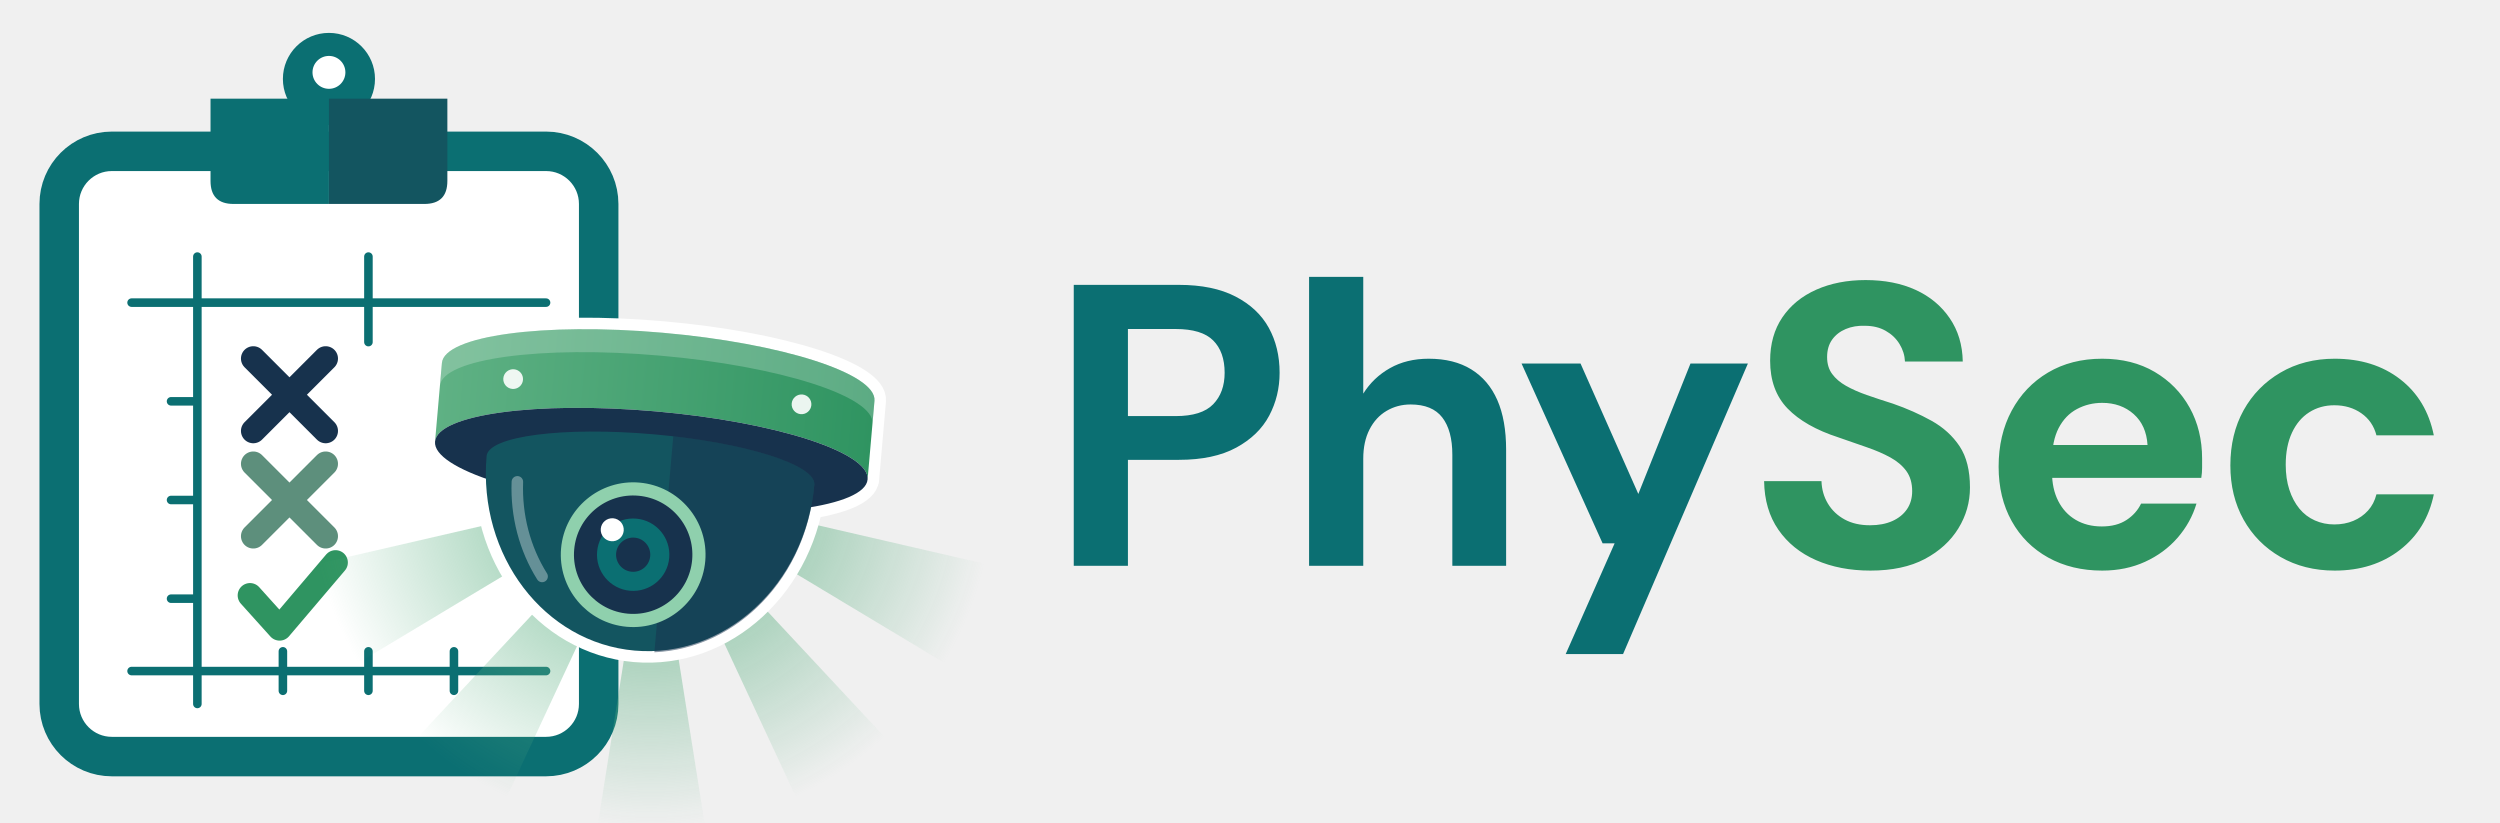
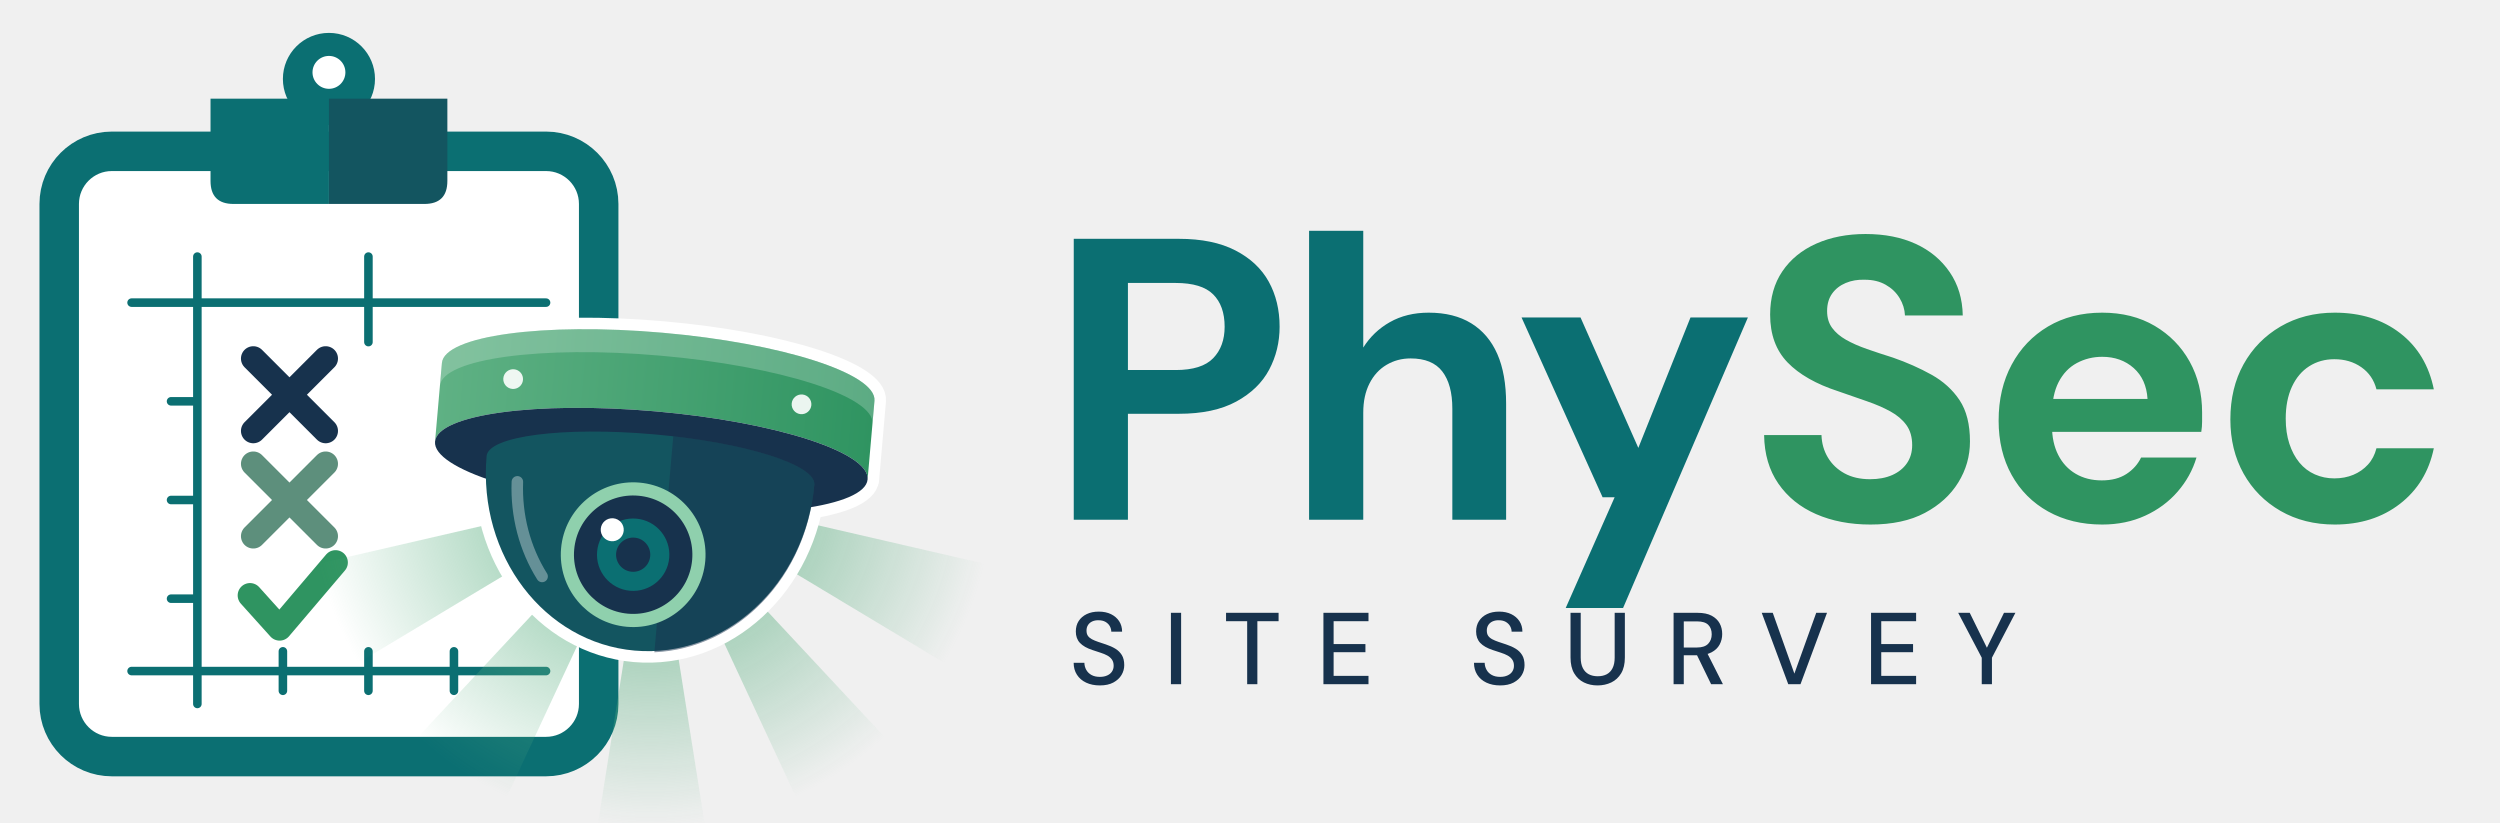
<svg xmlns="http://www.w3.org/2000/svg" viewBox="0 0 760 250" width="760" height="250" role="img" aria-label="PhySec">
  <defs>
    <linearGradient id="cg" x1="0" y1="0" x2="1" y2="0">
      <stop offset="0" stop-color="#5fb184" />
      <stop offset="1" stop-color="#2f9461" />
    </linearGradient>
    <radialGradient id="rg" gradientUnits="userSpaceOnUse" cx="198" cy="148" r="104">
      <stop offset=".45" stop-color="#5fb184" stop-opacity=".5" />
      <stop offset="1" stop-color="#5fb184" stop-opacity="0" />
    </radialGradient>
  </defs>
  <circle cx="100" cy="24" r="14" fill="#0b6f72" />
  <circle cx="100" cy="22" r="5" fill="#fff" />
  <rect x="18" y="46" width="164" height="184" rx="16" fill="#fff" stroke="#0b6f72" stroke-width="12" />
  <path d="M64 30 H100 V62 H71 Q64 62 64 55 Z" fill="#0b6f72" />
  <path d="M100 30 H136 V55 Q136 62 129 62 H100 Z" fill="#135560" />
  <g fill="none" stroke="#0b6f72" stroke-width="2.6" stroke-linecap="round">
    <path d="M40 92 H166 M60 78 V214 M40 204 H166 M112 78 V104 M52 122 H60 M52 152 H60 M52 182 H60 M86 198 V210 M112 198 V210 M138 198 V210" />
  </g>
  <g fill="none" stroke-width="7.5" stroke-linecap="round" stroke-linejoin="round">
    <path d="M77 109 L99 131 M99 109 L77 131" stroke="#17324d" />
    <path d="M77 141 L99 163 M99 141 L77 163" stroke="#5d8f7c" />
    <path d="M76 181 L85 191 L102 171" stroke="#2f9461" />
  </g>
  <g fill="url(#rg)">
    <path d="M198 148 L299.33 171.39 A104 104 0 0 1 287.15 201.56 Z" />
    <path d="M198 148 L268.93 224.06 A104 104 0 0 1 241.95 242.26 Z" />
    <path d="M198 148 L214.27 250.72 A104 104 0 0 1 181.73 250.72 Z" />
    <path d="M198 148 L154.05 242.26 A104 104 0 0 1 127.07 224.06 Z" />
    <path d="M198 148 L108.85 201.56 A104 104 0 0 1 96.67 171.39 Z" />
  </g>
  <g transform="rotate(5 198 140)">
    <g fill="#fff" stroke="#fff" stroke-width="7" stroke-linejoin="round">
      <path d="M132 140 V116 A66 15 0 0 1 264 116 V140 A66 15 0 0 0 132 140 Z" />
      <ellipse cx="198" cy="140" rx="66" ry="15" />
      <path d="M148 143 A50 11 0 0 1 248 143 A50 55 0 0 1 148 143 Z" />
    </g>
    <path d="M132 140 V116 A66 15 0 0 1 264 116 V140 A66 15 0 0 0 132 140 Z" fill="url(#cg)" />
    <path d="M132 123 V116 A66 15 0 0 1 264 116 V123 A66 15 0 0 0 132 123 Z" fill="#fff" opacity=".22" />
    <ellipse cx="198" cy="140" rx="66" ry="15" fill="#17324d" />
    <circle cx="154" cy="119" r="3" fill="#fff" opacity=".9" />
    <circle cx="242" cy="119" r="3" fill="#fff" opacity=".9" />
    <path d="M148 143 A50 11 0 0 1 248 143 A50 55 0 0 1 148 143 Z" fill="#135560" />
    <path d="M204 132 A50 11 0 0 1 248 143 A50 55 0 0 1 204 198 Z" fill="#17324d" opacity=".5" />
    <path d="M158 150 A44 48 0 0 0 168 178" fill="none" stroke="#fff" stroke-width="3.5" stroke-linecap="round" opacity=".35" />
    <circle cx="195" cy="169" r="20" fill="#17324d" stroke="#8fd0ad" stroke-width="4" />
    <circle cx="195" cy="169" r="11" fill="#0b6f72" />
    <circle cx="195" cy="169" r="5.2" fill="#17324d" />
    <circle cx="188" cy="162" r="3.5" fill="#fff" />
  </g>
-   <path d="M326.42 172V86.6H358.38Q368.75 86.6 375.58 90.14Q382.42 93.68 385.71 99.65Q389 105.63 389 113.32Q389 120.39 385.83 126.37Q382.66 132.35 375.83 136.07Q369 139.79 358.38 139.79H342.89V172ZM342.89 126.49H357.41Q365.34 126.49 368.81 122.89Q372.29 119.3 372.29 113.32Q372.29 106.97 368.81 103.5Q365.34 100.02 357.41 100.02H342.89Z M397.96 172V84.16H414.43V119.66Q417.48 114.78 422.54 111.92Q427.61 109.05 434.32 109.05Q442 109.05 447.25 112.28Q452.49 115.51 455.18 121.61Q457.86 127.71 457.86 136.74V172H441.51V138.21Q441.51 130.89 438.46 126.92Q435.41 122.96 428.83 122.96Q424.8 122.96 421.51 124.91Q418.21 126.86 416.32 130.58Q414.43 134.3 414.43 139.43V172Z M475.97 198.84 490.85 165.17H487.19L462.55 110.51H480.48L498.05 150.16L513.91 110.51H531.36L493.41 198.84Z" fill="#0b6f72" />
-   <path d="M568.62 173.46Q559.34 173.46 552.09 170.29Q544.83 167.12 540.62 161.02Q536.41 154.92 536.29 146.26H553.73Q553.85 150.04 555.68 153.09Q557.51 156.14 560.75 157.91Q563.98 159.68 568.49 159.68Q572.4 159.68 575.27 158.4Q578.13 157.12 579.72 154.8Q581.3 152.48 581.3 149.31Q581.3 145.65 579.54 143.21Q577.77 140.77 574.66 139.06Q571.54 137.35 567.46 135.95Q563.37 134.55 558.86 132.96Q548.73 129.67 543.42 124.18Q538.12 118.69 538.12 109.66Q538.12 101.97 541.84 96.48Q545.56 90.99 552.15 88.06Q558.73 85.14 567.15 85.14Q575.81 85.14 582.34 88.12Q588.87 91.11 592.71 96.73Q596.55 102.34 596.68 109.9H579.11Q578.99 107.1 577.46 104.59Q575.94 102.09 573.25 100.57Q570.57 99.04 566.91 99.04Q563.74 98.92 561.11 100.02Q558.49 101.12 556.97 103.25Q555.44 105.39 555.44 108.56Q555.44 111.61 556.97 113.68Q558.49 115.76 561.17 117.28Q563.86 118.81 567.52 120.09Q571.18 121.37 575.45 122.71Q581.79 124.91 587.16 127.9Q592.53 130.89 595.7 135.64Q598.87 140.4 598.87 148.21Q598.87 154.92 595.33 160.65Q591.8 166.39 585.15 169.93Q578.5 173.46 568.62 173.46Z M639.06 173.46Q629.79 173.46 622.65 169.5Q615.51 165.53 611.55 158.4Q607.58 151.26 607.58 141.87Q607.58 132.23 611.55 124.85Q615.51 117.47 622.59 113.26Q629.67 109.05 639.06 109.05Q648.21 109.05 655.04 113.07Q661.87 117.1 665.66 123.93Q669.44 130.76 669.44 139.43Q669.44 140.65 669.44 142.17Q669.44 143.7 669.19 145.28H619.3V135.28H652.85Q652.48 129.3 648.64 125.88Q644.79 122.47 639.06 122.47Q634.91 122.47 631.37 124.36Q627.84 126.25 625.82 130.15Q623.81 134.06 623.81 140.04V143.57Q623.81 148.58 625.7 152.3Q627.59 156.02 631.01 158.03Q634.42 160.04 638.94 160.04Q643.45 160.04 646.44 158.09Q649.43 156.14 650.89 153.09H667.73Q666.02 158.82 662 163.46Q657.97 168.1 652.11 170.78Q646.26 173.46 639.06 173.46Z M709.75 173.46Q700.48 173.46 693.28 169.32Q686.08 165.17 682.05 157.97Q678.03 150.77 678.03 141.5Q678.03 131.98 682.05 124.73Q686.08 117.47 693.28 113.26Q700.48 109.05 709.75 109.05Q721.58 109.05 729.63 115.27Q737.69 121.49 739.88 132.35H722.44Q721.34 128.08 717.86 125.64Q714.38 123.2 709.63 123.2Q705.36 123.2 702 125.34Q698.65 127.47 696.75 131.56Q694.86 135.64 694.86 141.26Q694.86 145.53 695.96 148.88Q697.06 152.24 699.01 154.62Q700.96 156.99 703.71 158.21Q706.45 159.43 709.63 159.43Q712.8 159.43 715.42 158.34Q718.04 157.24 719.87 155.22Q721.7 153.21 722.44 150.28H739.88Q737.69 160.9 729.57 167.18Q721.46 173.46 709.75 173.46Z" fill="#2f9461" />
+   <path d="M326.42 158V72.6H358.38Q368.75 72.6 375.58 76.14Q382.42 79.68 385.71 85.65Q389 91.63 389 99.32Q389 106.39 385.83 112.37Q382.66 118.35 375.83 122.07Q369 125.79 358.38 125.79H342.89V158ZM342.89 112.49H357.41Q365.34 112.49 368.81 108.89Q372.29 105.3 372.29 99.32Q372.29 92.97 368.81 89.5Q365.34 86.02 357.41 86.02H342.89Z M397.96 158V70.16H414.43V105.66Q417.48 100.78 422.54 97.92Q427.61 95.05 434.32 95.05Q442 95.05 447.25 98.28Q452.49 101.51 455.18 107.61Q457.86 113.71 457.86 122.74V158H441.51V124.21Q441.51 116.89 438.46 112.92Q435.41 108.96 428.83 108.96Q424.8 108.96 421.51 110.91Q418.21 112.86 416.32 116.58Q414.43 120.3 414.43 125.43V158Z M475.97 184.84 490.85 151.17H487.19L462.55 96.51H480.48L498.05 136.16L513.91 96.51H531.36L493.41 184.84Z" fill="#0b6f72" />
+   <path d="M568.62 159.46Q559.34 159.46 552.09 156.29Q544.83 153.12 540.62 147.02Q536.41 140.92 536.29 132.26H553.73Q553.85 136.04 555.68 139.09Q557.51 142.14 560.75 143.91Q563.98 145.68 568.49 145.68Q572.4 145.68 575.27 144.4Q578.13 143.12 579.72 140.8Q581.3 138.48 581.3 135.31Q581.3 131.65 579.54 129.21Q577.77 126.77 574.66 125.06Q571.54 123.35 567.46 121.95Q563.37 120.55 558.86 118.96Q548.73 115.67 543.42 110.18Q538.12 104.69 538.12 95.66Q538.12 87.97 541.84 82.48Q545.56 76.99 552.15 74.06Q558.73 71.14 567.15 71.14Q575.81 71.14 582.34 74.12Q588.87 77.11 592.71 82.73Q596.55 88.34 596.68 95.9H579.11Q578.99 93.1 577.46 90.59Q575.94 88.09 573.25 86.57Q570.57 85.04 566.91 85.04Q563.74 84.92 561.11 86.02Q558.49 87.12 556.97 89.25Q555.44 91.39 555.44 94.56Q555.44 97.61 556.97 99.68Q558.49 101.76 561.17 103.28Q563.86 104.81 567.52 106.09Q571.18 107.37 575.45 108.71Q581.79 110.91 587.16 113.9Q592.53 116.89 595.7 121.64Q598.87 126.4 598.87 134.21Q598.87 140.92 595.33 146.65Q591.8 152.39 585.15 155.93Q578.5 159.46 568.62 159.46Z M639.06 159.46Q629.79 159.46 622.65 155.5Q615.51 151.53 611.55 144.4Q607.58 137.26 607.58 127.87Q607.58 118.23 611.55 110.85Q615.51 103.47 622.59 99.26Q629.67 95.05 639.06 95.05Q648.21 95.05 655.04 99.07Q661.87 103.1 665.66 109.93Q669.44 116.76 669.44 125.43Q669.44 126.65 669.44 128.17Q669.44 129.7 669.19 131.28H619.3V121.28H652.85Q652.48 115.3 648.64 111.88Q644.79 108.47 639.06 108.47Q634.91 108.47 631.37 110.36Q627.84 112.25 625.82 116.15Q623.81 120.06 623.81 126.04V129.57Q623.81 134.58 625.7 138.3Q627.59 142.02 631.01 144.03Q634.42 146.04 638.94 146.04Q643.45 146.04 646.44 144.09Q649.43 142.14 650.89 139.09H667.73Q666.02 144.82 662 149.46Q657.97 154.1 652.11 156.78Q646.26 159.46 639.06 159.46Z M709.75 159.46Q700.48 159.46 693.28 155.32Q686.08 151.17 682.05 143.97Q678.03 136.77 678.03 127.5Q678.03 117.98 682.05 110.73Q686.08 103.47 693.28 99.26Q700.48 95.05 709.75 95.05Q721.58 95.05 729.63 101.27Q737.69 107.49 739.88 118.35H722.44Q721.34 114.08 717.86 111.64Q714.38 109.2 709.63 109.2Q705.36 109.2 702 111.34Q698.65 113.47 696.75 117.56Q694.86 121.64 694.86 127.26Q694.86 131.53 695.96 134.88Q697.06 138.24 699.01 140.62Q700.96 142.99 703.71 144.21Q706.45 145.43 709.63 145.43Q712.8 145.43 715.42 144.34Q718.04 143.24 719.87 141.22Q721.7 139.21 722.44 136.28H739.88Q737.69 146.9 729.57 153.18Q721.46 159.46 709.75 159.46Z" fill="#2f9461" />
+   <path d="M334.36 208.37Q331.98 208.37 330.18 207.52Q328.38 206.67 327.39 205.12Q326.39 203.57 326.39 201.49H329.65Q329.68 202.67 330.22 203.64Q330.77 204.62 331.8 205.19Q332.84 205.77 334.36 205.77Q335.66 205.77 336.61 205.33Q337.56 204.9 338.05 204.14Q338.55 203.38 338.55 202.39Q338.55 201.24 338.02 200.5Q337.49 199.75 336.61 199.27Q335.73 198.79 334.56 198.42Q333.4 198.05 332.13 197.62Q329.56 196.78 328.3 195.44Q327.05 194.11 327.05 191.97Q327.05 190.14 327.91 188.8Q328.78 187.45 330.35 186.69Q331.91 185.93 334.05 185.93Q336.16 185.93 337.74 186.7Q339.32 187.48 340.22 188.84Q341.12 190.21 341.12 192.03H337.83Q337.83 191.2 337.4 190.39Q336.97 189.59 336.1 189.07Q335.23 188.56 333.96 188.56Q332.9 188.53 332.07 188.9Q331.23 189.28 330.77 189.99Q330.3 190.7 330.3 191.69Q330.3 192.69 330.72 193.29Q331.14 193.9 331.94 194.33Q332.75 194.76 333.82 195.12Q334.89 195.48 336.19 195.91Q337.8 196.44 339.06 197.2Q340.31 197.96 341.04 199.15Q341.77 200.34 341.77 202.2Q341.77 203.81 340.93 205.21Q340.1 206.6 338.45 207.49Q336.81 208.37 334.36 208.37Z M355.96 208V186.3H359.06V208Z M379.14 208V188.84H372.72V186.3H388.69V188.84H382.24V208Z M402.32 208V186.3H416.02V188.84H405.42V195.79H415.09V198.27H405.42V205.46H416.02V208Z  M456.05 208.37Q453.67 208.37 451.87 207.52Q450.07 206.67 449.08 205.12Q448.09 203.57 448.09 201.49H451.34Q451.37 202.67 451.92 203.64Q452.46 204.62 453.5 205.19Q454.54 205.77 456.05 205.77Q457.36 205.77 458.3 205.33Q459.25 204.9 459.74 204.14Q460.24 203.38 460.24 202.39Q460.24 201.24 459.71 200.5Q459.19 199.75 458.3 199.27Q457.42 198.79 456.26 198.42Q455.09 198.05 453.82 197.62Q451.25 196.78 449.99 195.44Q448.74 194.11 448.74 191.97Q448.74 190.14 449.61 188.8Q450.47 187.45 452.04 186.69Q453.61 185.93 455.74 185.93Q457.85 185.93 459.43 186.7Q461.01 187.48 461.91 188.84Q462.81 190.21 462.81 192.03H459.53Q459.53 191.2 459.09 190.39Q458.66 189.59 457.79 189.07Q456.92 188.56 455.65 188.56Q454.6 188.53 453.76 188.9Q452.92 189.28 452.46 189.99Q451.99 190.7 451.99 191.69Q451.99 192.69 452.41 193.29Q452.83 193.9 453.64 194.33Q454.44 194.76 455.51 195.12Q456.58 195.48 457.88 195.91Q459.5 196.44 460.75 197.2Q462.01 197.96 462.73 199.15Q463.46 200.34 463.46 202.2Q463.46 203.81 462.63 205.21Q461.79 206.6 460.15 207.49Q458.5 208.37 456.05 208.37Z M485.65 208.37Q483.36 208.37 481.5 207.46Q479.64 206.54 478.54 204.67Q477.44 202.79 477.44 199.88V186.3H480.54V199.91Q480.54 201.86 481.19 203.12Q481.84 204.37 483 204.98Q484.16 205.58 485.71 205.58Q487.29 205.58 488.44 204.98Q489.59 204.37 490.22 203.12Q490.86 201.86 490.86 199.91V186.3H493.96V199.88Q493.96 202.79 492.84 204.67Q491.73 206.54 489.84 207.46Q487.94 208.37 485.65 208.37Z M508.77 208V186.3H516.11Q518.69 186.3 520.33 187.17Q521.97 188.04 522.76 189.48Q523.55 190.92 523.55 192.75Q523.55 194.48 522.76 195.96Q521.97 197.43 520.3 198.31Q518.62 199.2 516.02 199.2H511.87V208ZM520.18 208 515.49 198.36H518.9L523.77 208ZM511.87 196.84H515.9Q518.19 196.84 519.28 195.71Q520.36 194.58 520.36 192.81Q520.36 191.01 519.31 189.96Q518.25 188.9 515.9 188.9H511.87Z M543.63 208 535.57 186.3H538.92L545.49 204.78L552.13 186.3H555.41L547.35 208Z M568.8 208V186.3H582.5V188.84H571.9V195.79H581.57V198.27H571.9V205.46H582.5V208Z M602.45 208V199.94L595.29 186.3H598.8L604.41 197.71H603.63L609.21 186.3H612.68L605.55 199.94V208Z" fill="#17324d" />
</svg>
